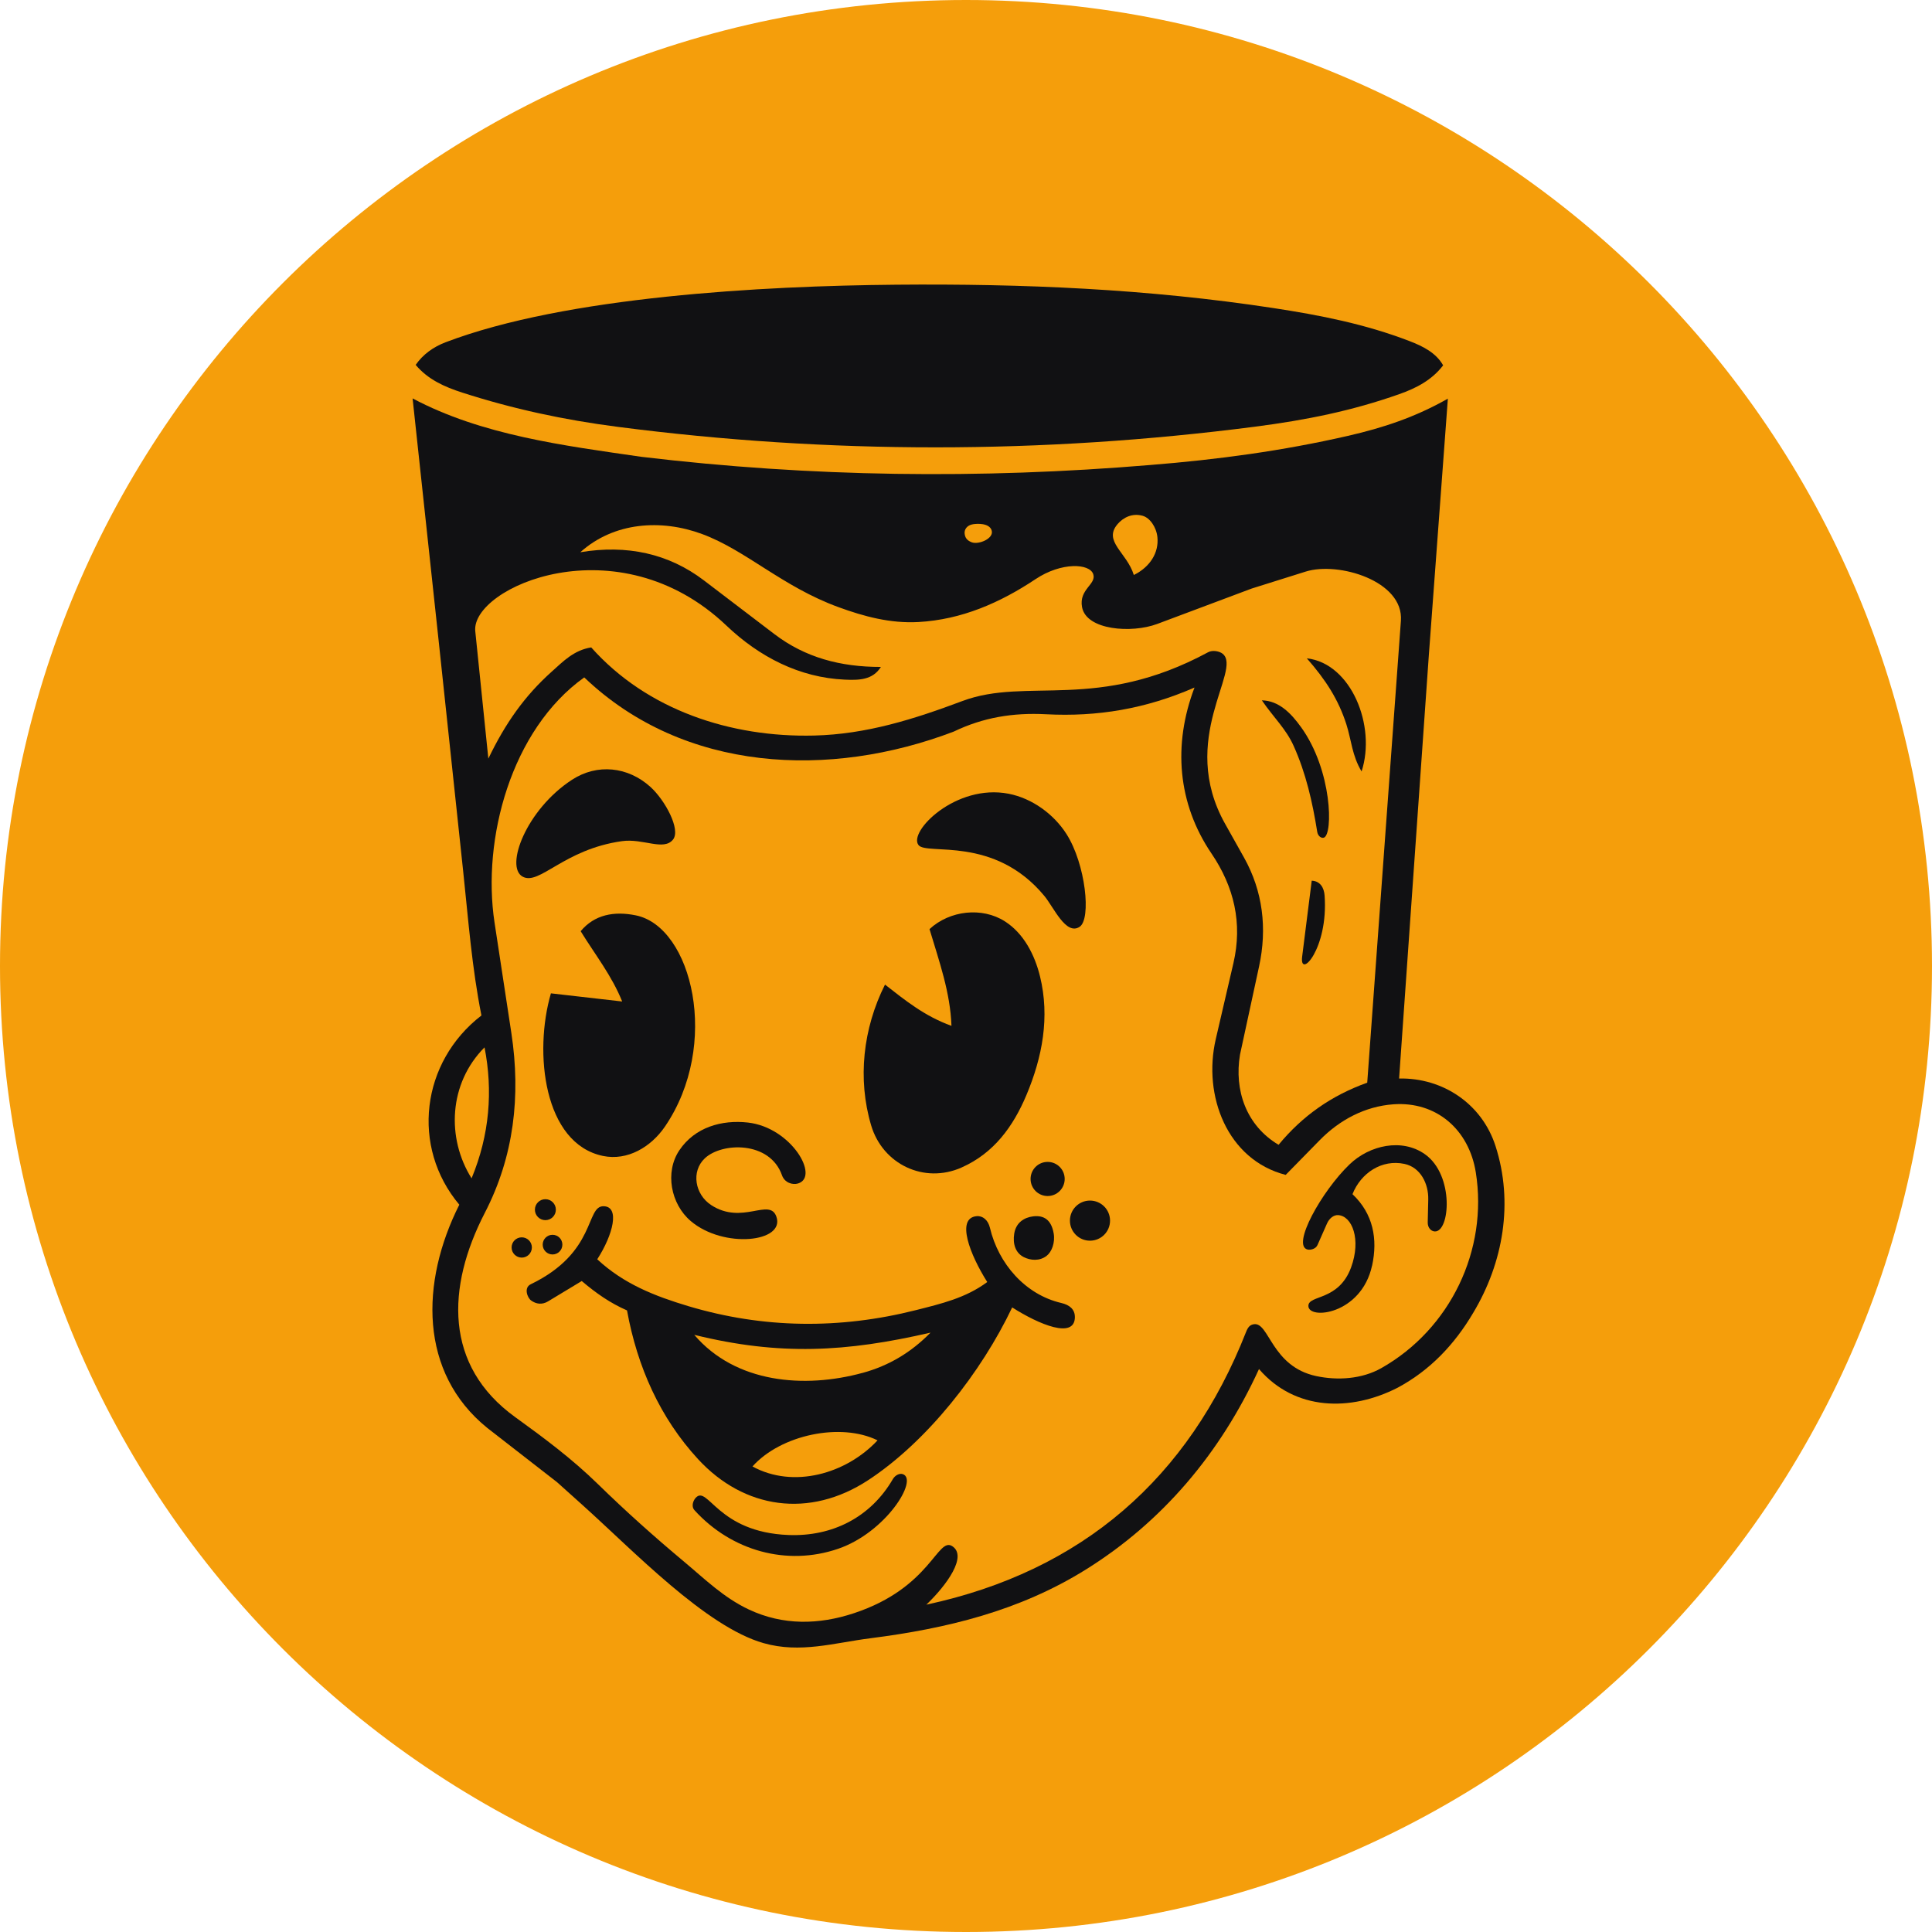
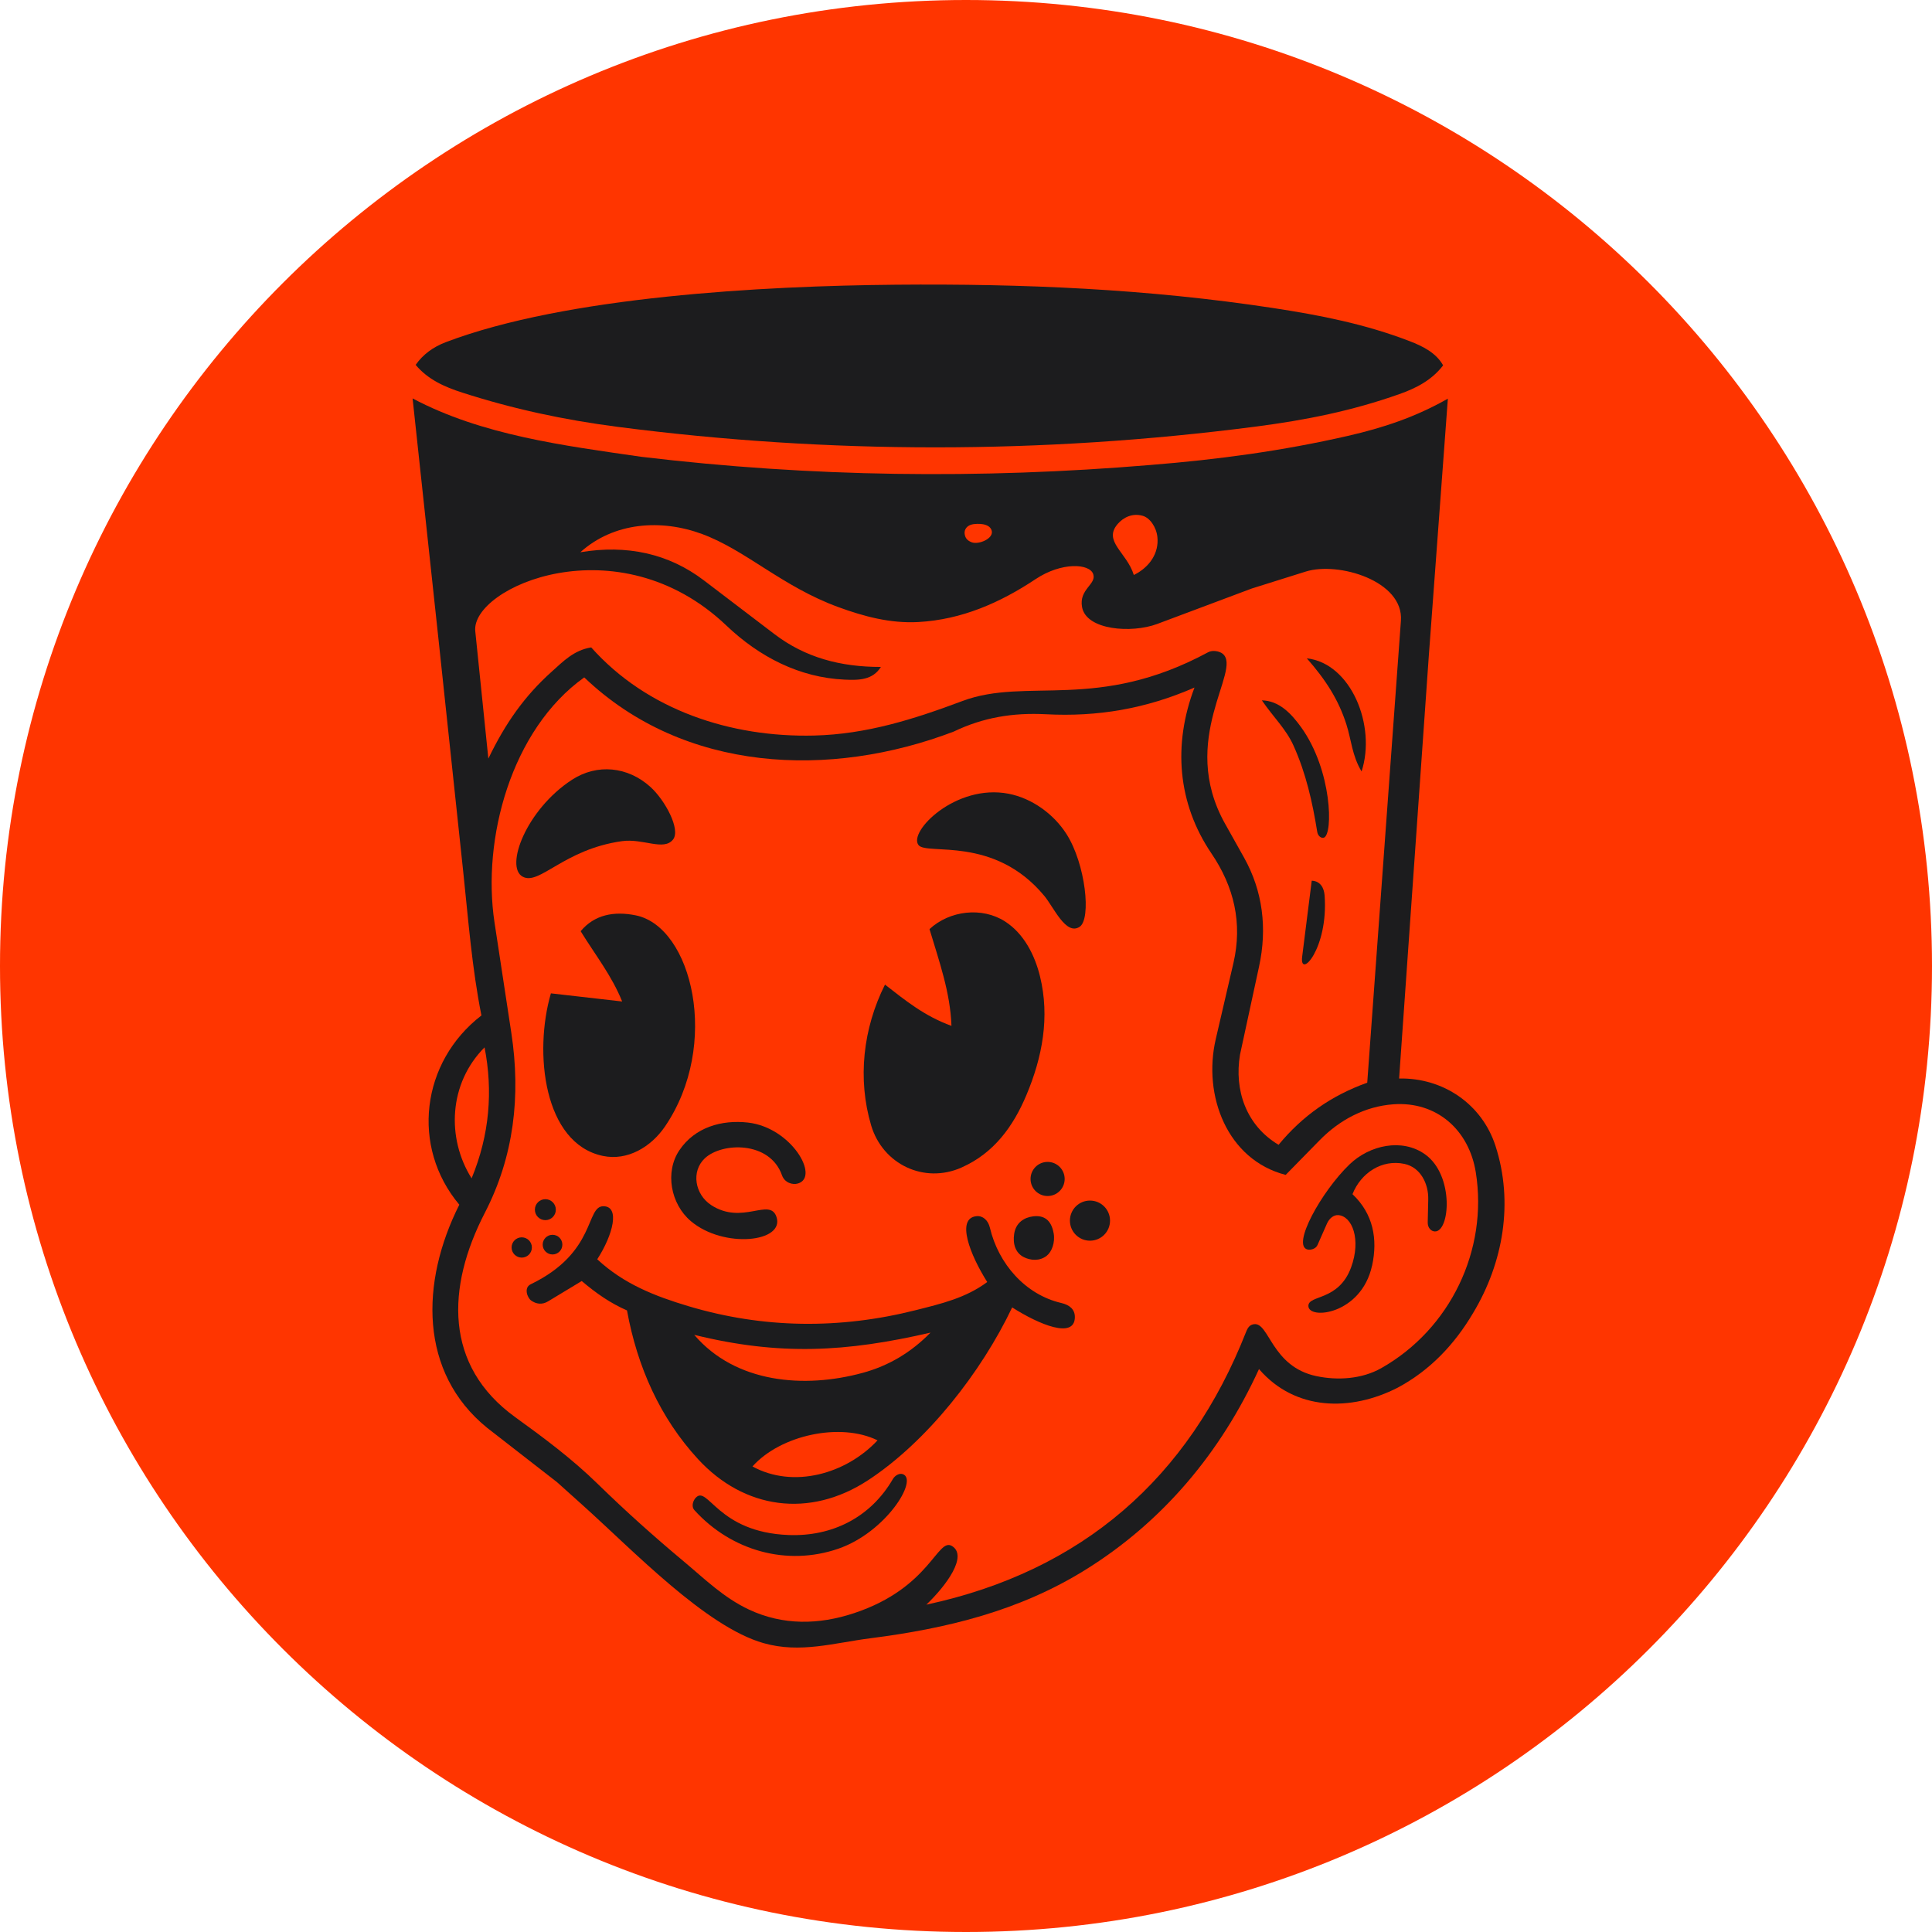
- <svg xmlns="http://www.w3.org/2000/svg" width="111" height="111" viewBox="0 0 111 111" fill="none">
-   <circle cx="55.5" cy="55.5" r="55.5" fill="#F59E0B" />
-   <path d="M48.599 95.876C45.371 96.666 42.139 96.011 39.653 93.897L34.827 89.791C32.432 87.755 30.313 85.579 27.716 83.779C25.99 82.372 24.517 80.84 23.859 78.675C22.925 75.596 23.297 72.394 24.564 69.448C22.296 65.549 22.672 60.736 26.041 57.738C25.453 54.7 25.285 51.822 24.965 48.786L23.513 34.982L22.226 22.16C22.12 21.103 22.333 20.153 23.102 19.428C24.329 18.511 25.637 17.9 27.156 17.477C36.069 14.992 57.352 13.181 77.417 17C79.333 17.365 81.07 17.92 82.736 18.812C84.141 19.565 84.799 20.899 84.685 22.485L83.875 33.717L81.974 60.624C86.061 61.378 87.812 64.97 87.96 68.887C87.972 73.145 86.063 77.204 82.76 79.88C79.872 82.253 76.038 83.021 72.781 81.067C68.516 89.192 60.826 94.33 51.821 95.394L48.603 95.879L48.599 95.876Z" fill="#F59E0B" />
-   <path d="M72.086 24.517C59.844 26.097 47.636 26.095 35.493 24.524C32.382 24.122 29.488 23.498 26.564 22.558C25.53 22.225 24.589 21.804 23.882 20.964C24.3 20.363 24.895 19.932 25.608 19.661C32.509 17.036 43.825 16.425 51.486 16.357C58.802 16.292 65.932 16.599 73.139 17.696C75.874 18.113 78.448 18.622 80.984 19.598C81.751 19.893 82.506 20.268 82.913 20.99C82.263 21.843 81.359 22.304 80.392 22.645C77.704 23.596 75.065 24.133 72.087 24.517H72.086Z" fill="#111113" />
-   <path d="M72.333 78.657C70.127 83.474 66.79 87.439 62.357 90.193C58.558 92.553 54.397 93.564 50.01 94.123C47.912 94.39 45.983 95.004 43.868 94.403C40.549 93.46 36.392 89.095 33.467 86.47L32.005 85.157L27.99 82.035C24.076 78.86 24.143 73.676 26.389 69.214C23.595 65.888 24.192 61.015 27.66 58.342C27.11 55.575 26.914 52.909 26.613 50.076L25.21 36.89L23.705 22.89C27.696 25.011 32.397 25.601 36.859 26.247C46.606 27.409 56.282 27.533 66.081 26.716C69.989 26.402 73.665 25.906 77.434 25.044C79.467 24.579 81.311 23.968 83.185 22.904L82.091 37.654L80.383 61.964C82.912 61.915 85.145 63.431 85.922 65.841C86.967 69.08 86.372 72.543 84.637 75.433C83.562 77.254 82.151 78.734 80.306 79.725C77.593 81.114 74.401 81.056 72.334 78.657H72.333Z" fill="#111113" />
-   <path d="M27.094 67.699C25.643 65.391 25.779 62.242 27.838 60.175C28.326 62.66 28.132 65.197 27.094 67.699Z" fill="#F59E0B" />
-   <path d="M65.142 33.035C64.746 31.743 63.356 31.101 64.212 30.108C64.539 29.728 65.055 29.467 65.651 29.634C66.061 29.749 66.437 30.28 66.497 30.859C66.589 31.756 66.073 32.577 65.141 33.036L65.142 33.035Z" fill="#F59E0B" />
-   <path d="M56.97 30.463C57.134 30.933 56.229 31.312 55.824 31.155C55.536 31.043 55.443 30.869 55.421 30.651C55.397 30.418 55.56 30.173 55.903 30.119C56.144 30.081 56.823 30.042 56.97 30.462V30.463Z" fill="#F59E0B" />
-   <path d="M70.388 47.335C67.655 42.459 71.389 38.498 70.249 37.563C70.067 37.413 69.67 37.334 69.411 37.473C63.048 40.907 59.017 38.881 55.294 40.276C52.519 41.316 49.784 42.187 46.772 42.26C41.985 42.376 37.172 40.796 33.967 37.196C32.973 37.353 32.357 37.998 31.695 38.591C30.136 39.988 29.032 41.558 28.057 43.585L27.306 36.265C27.048 33.751 35.483 29.99 41.738 35.944C43.633 37.748 45.94 38.931 48.527 39.047C49.335 39.083 50.134 39.08 50.61 38.318C48.279 38.321 46.255 37.773 44.497 36.435L40.44 33.344C38.413 31.801 36.011 31.281 33.341 31.728C35.273 29.992 37.986 29.81 40.34 30.683C42.864 31.617 44.951 33.705 48.167 34.88C49.653 35.424 51.159 35.825 52.761 35.738C55.25 35.601 57.465 34.627 59.5 33.271C60.984 32.283 62.61 32.365 62.812 32.993C62.999 33.578 61.978 33.851 62.167 34.881C62.41 36.206 65.011 36.401 66.489 35.847L71.916 33.813L75.018 32.839C76.891 32.251 80.653 33.373 80.487 35.662L78.552 62.203C76.508 62.937 74.843 64.096 73.458 65.773C71.593 64.662 70.902 62.633 71.242 60.595L72.339 55.52C72.81 53.344 72.557 51.205 71.473 49.27L70.389 47.336L70.388 47.335Z" fill="#F59E0B" />
-   <path d="M74.753 41.781C76.546 44.273 76.595 47.935 76.064 48.125C75.919 48.177 75.72 48.04 75.68 47.795C75.404 46.073 75.032 44.423 74.317 42.838C73.884 41.878 73.175 41.226 72.498 40.237C73.486 40.257 74.184 40.99 74.752 41.781H74.753Z" fill="#111113" />
-   <path d="M78.228 44.322C77.677 43.413 77.639 42.501 77.353 41.613C76.897 40.192 76.168 39.06 75.082 37.823C77.625 38.107 79.082 41.703 78.227 44.323L78.228 44.322Z" fill="#111113" />
-   <path d="M76.103 51.454C76.326 54.511 74.647 56.287 74.813 54.961L75.363 50.599C75.859 50.619 76.071 51.013 76.103 51.453V51.454Z" fill="#111113" />
-   <path d="M75.623 79.061C73.045 78.511 72.923 75.957 72.046 76.08C71.815 76.113 71.7 76.246 71.59 76.527C68.291 84.917 62.186 90.269 53.221 92.194C54.405 91.061 55.585 89.413 54.718 88.838C53.851 88.264 53.498 91.213 49.071 92.681C47.039 93.355 44.985 93.391 43.034 92.476C41.581 91.795 40.509 90.733 39.298 89.72C37.565 88.271 35.964 86.84 34.346 85.26C32.855 83.804 31.258 82.618 29.596 81.416C25.511 78.463 25.644 73.963 27.857 69.677C29.526 66.446 29.93 62.97 29.379 59.347L28.413 53.005C27.683 48.211 29.362 41.92 33.567 38.919C39.307 44.402 47.691 44.742 54.796 42.032C56.492 41.217 58.197 40.938 60.095 41.036C63.039 41.19 65.805 40.734 68.629 39.501C67.378 42.791 67.657 46.166 69.604 49.037C70.9 50.948 71.398 53.036 70.863 55.341L69.851 59.697C69.094 62.955 70.513 66.642 73.868 67.501L75.821 65.508C76.966 64.339 78.427 63.563 80.055 63.446C82.534 63.268 84.399 64.907 84.79 67.358C85.502 71.812 83.331 76.355 79.364 78.602C78.242 79.238 76.838 79.32 75.624 79.061H75.623Z" fill="#F59E0B" />
-   <path d="M55.246 67.078C53.092 68.032 50.716 66.89 50.052 64.662C49.258 61.995 49.581 59.087 50.846 56.568C52.033 57.493 53.122 58.38 54.665 58.939C54.598 57.02 53.965 55.253 53.404 53.38C54.564 52.306 56.42 52.096 57.734 52.935C58.824 53.632 59.45 54.865 59.752 56.096C60.325 58.434 59.888 60.74 58.968 62.923C58.219 64.7 57.115 66.249 55.245 67.077L55.246 67.078Z" fill="#111113" />
-   <path d="M34.639 66.412C31.236 65.701 30.659 60.475 31.652 57.071L35.746 57.539C35.151 56.055 34.21 54.878 33.361 53.5C34.151 52.553 35.272 52.333 36.533 52.591C39.769 53.253 41.406 60.029 38.206 64.722C37.403 65.9 36.05 66.707 34.639 66.412Z" fill="#111113" />
-   <path d="M62.022 53.253C61.238 53.755 60.545 52.132 60.002 51.475C57.116 47.986 53.258 49.153 52.775 48.556C52.16 47.794 54.911 45.012 57.948 45.603C59.297 45.865 60.541 46.771 61.272 47.916C62.367 49.628 62.715 52.81 62.022 53.253Z" fill="#111113" />
-   <path d="M38.667 48.236C38.133 48.907 36.948 48.156 35.734 48.327C32.385 48.796 30.988 50.897 30.025 50.365C28.996 49.796 30.237 46.508 32.864 44.8C34.313 43.857 36.078 44.041 37.373 45.214C38.205 45.969 39.127 47.66 38.667 48.237V48.236Z" fill="#111113" />
-   <path d="M40.855 69.233C42.645 70.403 44.207 68.797 44.603 69.893C45.139 71.372 41.578 71.759 39.688 70.156C38.534 69.177 38.187 67.34 39.033 66.085C39.925 64.761 41.463 64.326 42.97 64.494C45.463 64.774 47.111 67.617 45.847 67.996C45.534 68.089 45.08 67.955 44.928 67.523C44.233 65.544 41.477 65.621 40.493 66.55C39.695 67.304 39.926 68.625 40.856 69.232L40.855 69.233Z" fill="#111113" />
-   <path d="M78.829 72.715C78.215 75.538 75.158 75.849 75.171 75.023C75.182 74.383 76.913 74.759 77.626 72.814C78.211 71.217 77.691 69.861 76.879 69.812C76.623 69.797 76.369 70.003 76.241 70.295L75.694 71.532C75.591 71.766 75.282 71.826 75.129 71.791C74.178 71.574 75.942 68.425 77.538 66.896C78.692 65.789 80.549 65.38 81.871 66.317C83.571 67.523 83.305 70.808 82.426 70.75C82.207 70.736 82.021 70.527 82.028 70.227L82.058 68.913C82.078 68.016 81.619 67.068 80.69 66.87C79.397 66.594 78.192 67.382 77.705 68.609C78.897 69.735 79.164 71.187 78.832 72.715H78.829Z" fill="#111113" />
-   <path d="M39.908 86.775C39.675 86.519 39.86 86.169 39.976 86.048C40.678 85.313 41.223 88.037 45.312 88.192C47.815 88.286 50.019 87.181 51.299 84.977C51.421 84.769 51.673 84.626 51.872 84.695C52.781 85.011 50.894 88.041 48.159 88.981C45.202 89.997 42.025 89.096 39.909 86.776L39.908 86.775Z" fill="#111113" />
-   <path d="M60.537 70.856C60.63 71.39 60.43 71.923 60.131 72.154C59.728 72.466 59.207 72.419 58.825 72.228C58.339 71.985 58.179 71.463 58.27 70.883C58.369 70.245 58.838 69.945 59.365 69.883C59.981 69.81 60.403 70.09 60.536 70.856H60.537Z" fill="#111113" />
-   <path d="M62.623 71.282C63.26 71.282 63.776 70.766 63.776 70.129C63.776 69.493 63.26 68.977 62.623 68.977C61.986 68.977 61.471 69.493 61.471 70.129C61.471 70.766 61.986 71.282 62.623 71.282Z" fill="#111113" />
-   <path d="M60.19 68.716C60.732 68.716 61.17 68.277 61.17 67.736C61.17 67.194 60.732 66.755 60.19 66.755C59.649 66.755 59.21 67.194 59.21 67.736C59.21 68.277 59.649 68.716 60.19 68.716Z" fill="#111113" />
-   <path d="M31.334 70.102C31.667 70.102 31.936 69.832 31.936 69.5C31.936 69.167 31.667 68.898 31.334 68.898C31.002 68.898 30.732 69.167 30.732 69.5C30.732 69.832 31.002 70.102 31.334 70.102Z" fill="#111113" />
-   <path d="M29.976 72.254C30.297 72.254 30.558 71.993 30.558 71.671C30.558 71.349 30.297 71.089 29.976 71.089C29.654 71.089 29.393 71.349 29.393 71.671C29.393 71.993 29.654 72.254 29.976 72.254Z" fill="#111113" />
-   <path d="M31.745 72.073C32.057 72.073 32.31 71.82 32.31 71.508C32.31 71.196 32.057 70.943 31.745 70.943C31.433 70.943 31.18 71.196 31.18 71.508C31.18 71.82 31.433 72.073 31.745 72.073Z" fill="#111113" />
-   <path d="M61.756 75.674C61.741 76.951 59.706 76.103 58.153 75.116C56.389 78.828 53.275 82.811 49.888 85.035C46.501 87.259 42.741 86.693 40.109 83.836C37.925 81.467 36.616 78.537 36.024 75.288C35.055 74.864 34.258 74.307 33.423 73.599L31.489 74.767C31.146 74.975 30.806 74.927 30.514 74.717C30.3 74.563 30.078 73.986 30.493 73.785C34.289 71.955 33.632 69.282 34.679 69.302C35.626 69.319 35.229 70.933 34.314 72.35C35.837 73.768 37.624 74.466 39.549 75.043C43.858 76.332 48.247 76.377 52.62 75.272C54.081 74.902 55.484 74.576 56.721 73.657C55.73 72.092 54.911 69.988 56.108 69.873C56.464 69.839 56.771 70.099 56.875 70.541C57.361 72.599 58.901 74.38 60.975 74.861C61.452 74.972 61.76 75.227 61.755 75.677L61.756 75.674Z" fill="#111113" />
-   <path d="M49.557 78.877C46.207 79.79 42.26 79.468 39.888 76.691C44.794 77.898 48.613 77.682 53.462 76.564C52.358 77.69 51.082 78.462 49.559 78.878L49.557 78.877Z" fill="#F59E0B" />
-   <path d="M50.418 82.753C48.608 84.688 45.578 85.538 43.232 84.253C44.863 82.431 48.305 81.71 50.418 82.753Z" fill="#F59E0B" />
+ <svg xmlns="http://www.w3.org/2000/svg" width="160" height="160" viewBox="0 0 160 160" fill="none">
+   <circle cx="80" cy="80" r="80" fill="#FF3500" />
+   <path d="M70.053 138.2C65.4 139.339 60.74 138.394 57.158 135.347L50.201 129.429C46.749 126.494 43.694 123.358 39.951 120.763C37.463 118.735 35.339 116.527 34.392 113.405C33.045 108.967 33.581 104.353 35.407 100.105C32.139 94.486 32.681 87.548 37.537 83.227C36.69 78.848 36.447 74.698 35.986 70.323L33.892 50.424L32.037 31.943C31.884 30.419 32.192 29.05 33.3 28.004C35.07 26.683 36.955 25.802 39.144 25.192C51.992 21.611 82.669 19 111.593 24.505C114.355 25.031 116.857 25.83 119.259 27.117C121.285 28.203 122.233 30.125 122.068 32.411L120.901 48.601L118.16 87.386C124.053 88.473 126.576 93.65 126.789 99.297C126.807 105.435 124.056 111.284 119.295 115.142C115.131 118.563 109.604 119.671 104.91 116.854C98.763 128.565 87.677 135.972 74.697 137.504L70.059 138.203L70.053 138.2Z" fill="#FF3500" />
+   <path d="M103.907 35.34C86.261 37.618 68.664 37.615 51.16 35.351C46.676 34.77 42.505 33.871 38.29 32.516C36.799 32.037 35.442 31.43 34.423 30.218C35.026 29.352 35.884 28.731 36.911 28.34C46.858 24.557 63.17 23.676 74.213 23.578C84.759 23.485 95.036 23.926 105.424 25.508C109.366 26.109 113.077 26.843 116.732 28.25C117.838 28.675 118.927 29.216 119.513 30.257C118.576 31.486 117.273 32.151 115.879 32.642C112.005 34.012 108.201 34.787 103.908 35.34H103.907Z" fill="#1C1C1E" />
+   <path d="M104.264 113.38C101.085 120.322 96.275 126.038 89.885 130.008C84.409 133.41 78.411 134.867 72.087 135.673C69.063 136.058 66.281 136.943 63.234 136.077C58.449 134.717 52.458 128.425 48.242 124.642L46.133 122.749L40.346 118.249C34.704 113.672 34.802 106.199 38.039 99.768C34.011 94.974 34.871 87.949 39.87 84.096C39.078 80.108 38.795 76.265 38.361 72.181L36.339 53.174L34.169 32.995C39.922 36.051 46.699 36.903 53.13 37.833C67.18 39.509 81.127 39.687 95.253 38.509C100.886 38.056 106.185 37.343 111.618 36.1C114.547 35.429 117.205 34.548 119.906 33.016L118.331 54.276L115.868 89.317C119.514 89.246 122.732 91.432 123.853 94.906C125.359 99.575 124.501 104.566 122 108.731C120.45 111.357 118.416 113.491 115.757 114.918C111.846 116.921 107.245 116.838 104.265 113.38H104.264Z" fill="#1C1C1E" />
+   <path d="M39.056 97.585C36.964 94.257 37.16 89.719 40.128 86.739C40.832 90.321 40.552 93.977 39.056 97.585Z" fill="#FF3500" />
+   <path d="M93.898 47.617C93.328 45.756 91.324 44.83 92.558 43.398C93.029 42.85 93.774 42.474 94.633 42.716C95.224 42.882 95.766 43.647 95.851 44.481C95.985 45.775 95.24 46.958 93.897 47.619L93.898 47.617Z" fill="#FF3500" />
+   <path d="M82.118 43.911C82.355 44.588 81.051 45.135 80.467 44.908C80.051 44.747 79.918 44.496 79.885 44.181C79.851 43.846 80.087 43.492 80.58 43.415C80.928 43.361 81.907 43.304 82.118 43.91V43.911Z" fill="#FF3500" />
+   <path d="M101.461 68.23C97.522 61.202 102.903 55.493 101.261 54.144C100.998 53.928 100.426 53.814 100.053 54.016C90.88 58.965 85.071 56.044 79.704 58.055C75.703 59.555 71.761 60.81 67.419 60.915C60.52 61.082 53.582 58.805 48.962 53.616C47.53 53.842 46.641 54.772 45.688 55.627C43.44 57.641 41.848 59.903 40.443 62.825L39.36 52.274C38.988 48.65 51.148 43.229 60.163 51.81C62.895 54.411 66.22 56.117 69.95 56.284C71.114 56.336 72.266 56.332 72.952 55.233C69.592 55.237 66.674 54.448 64.141 52.518L58.293 48.064C55.371 45.84 51.909 45.09 48.06 45.735C50.844 43.232 54.755 42.97 58.149 44.227C61.786 45.575 64.795 48.584 69.43 50.278C71.573 51.061 73.744 51.64 76.053 51.514C79.641 51.317 82.833 49.912 85.767 47.959C87.905 46.534 90.249 46.653 90.54 47.557C90.811 48.4 89.339 48.794 89.611 50.279C89.961 52.188 93.71 52.469 95.841 51.671L103.663 48.739L108.135 47.335C110.835 46.488 116.258 48.105 116.018 51.405L113.229 89.663C110.282 90.72 107.882 92.39 105.886 94.808C103.198 93.206 102.201 90.282 102.692 87.344L104.273 80.03C104.951 76.892 104.587 73.809 103.025 71.02L101.463 68.232L101.461 68.23Z" fill="#FF3500" />
+   <path d="M107.752 60.224C110.336 63.817 110.407 69.096 109.642 69.37C109.433 69.444 109.145 69.247 109.088 68.893C108.689 66.411 108.153 64.033 107.123 61.748C106.499 60.365 105.477 59.424 104.502 58C105.925 58.028 106.932 59.085 107.751 60.224H107.752Z" fill="#1C1C1E" />
+   <path d="M112.76 63.888C111.967 62.578 111.912 61.263 111.5 59.983C110.843 57.935 109.791 56.303 108.226 54.52C111.891 54.929 113.992 60.112 112.759 63.89L112.76 63.888Z" fill="#1C1C1E" />
+   <path d="M109.699 74.168C110.02 78.575 107.6 81.134 107.84 79.224L108.632 72.936C109.348 72.964 109.653 73.533 109.699 74.166V74.168Z" fill="#1C1C1E" />
+   <path d="M109.004 113.962C105.289 113.17 105.113 109.487 103.85 109.664C103.516 109.712 103.351 109.904 103.192 110.309C98.437 122.403 89.636 130.118 76.715 132.892C78.42 131.258 80.122 128.883 78.872 128.055C77.622 127.227 77.113 131.479 70.732 133.594C67.803 134.565 64.843 134.617 62.03 133.299C59.935 132.317 58.39 130.786 56.645 129.326C54.146 127.238 51.839 125.175 49.507 122.897C47.358 120.799 45.055 119.089 42.659 117.356C36.771 113.1 36.964 106.614 40.154 100.436C42.559 95.778 43.142 90.767 42.347 85.546L40.955 76.403C39.902 69.493 42.323 60.425 48.384 56.099C56.658 64.002 68.743 64.493 78.985 60.586C81.43 59.412 83.886 59.009 86.623 59.151C90.865 59.373 94.853 58.716 98.924 56.939C97.121 61.68 97.523 66.545 100.33 70.684C102.197 73.438 102.915 76.449 102.144 79.77L100.685 86.049C99.594 90.745 101.639 96.06 106.475 97.299L109.29 94.427C110.941 92.741 113.047 91.622 115.394 91.453C118.968 91.197 121.655 93.56 122.22 97.092C123.246 103.513 120.115 110.061 114.398 113.3C112.781 114.217 110.756 114.335 109.006 113.962H109.004Z" fill="#FF3500" />
+   <path d="M79.633 96.689C76.529 98.065 73.104 96.418 72.147 93.207C71.003 89.362 71.468 85.171 73.291 81.54C75.002 82.873 76.572 84.152 78.796 84.958C78.7 82.191 77.786 79.644 76.978 76.945C78.651 75.396 81.326 75.094 83.22 76.303C84.791 77.308 85.694 79.085 86.129 80.86C86.954 84.229 86.325 87.553 84.998 90.7C83.919 93.261 82.328 95.494 79.632 96.687L79.633 96.689Z" fill="#1C1C1E" />
+   <path d="M49.929 95.729C45.023 94.704 44.192 87.171 45.623 82.265L51.524 82.939C50.666 80.801 49.31 79.104 48.087 77.118C49.225 75.753 50.841 75.436 52.658 75.807C57.323 76.761 59.683 86.529 55.07 93.293C53.912 94.992 51.962 96.154 49.929 95.729Z" fill="#1C1C1E" />
+   <path d="M89.401 76.761C88.272 77.485 87.272 75.145 86.49 74.199C82.329 69.169 76.768 70.851 76.072 69.99C75.185 68.893 79.151 64.883 83.528 65.734C85.473 66.112 87.266 67.418 88.32 69.068C89.899 71.537 90.4 76.123 89.401 76.761Z" fill="#1C1C1E" />
+   <path d="M55.735 69.53C54.965 70.497 53.256 69.415 51.508 69.661C46.68 70.337 44.666 73.366 43.278 72.599C41.795 71.778 43.583 67.04 47.37 64.577C49.459 63.218 52.004 63.483 53.869 65.174C55.069 66.262 56.397 68.7 55.735 69.532V69.53Z" fill="#1C1C1E" />
+   <path d="M58.889 99.796C61.47 101.481 63.721 99.167 64.293 100.747C65.064 102.879 59.932 103.436 57.209 101.126C55.544 99.715 55.044 97.067 56.264 95.257C57.549 93.35 59.766 92.722 61.938 92.965C65.532 93.368 67.908 97.466 66.086 98.011C65.635 98.146 64.98 97.954 64.761 97.33C63.758 94.478 59.787 94.589 58.368 95.928C57.217 97.015 57.551 98.919 58.891 99.794L58.889 99.796Z" fill="#1C1C1E" />
+   <path d="M113.627 104.814C112.743 108.883 108.336 109.332 108.355 108.141C108.37 107.219 110.865 107.761 111.893 104.957C112.737 102.655 111.988 100.7 110.816 100.63C110.447 100.608 110.082 100.906 109.897 101.326L109.109 103.109C108.959 103.447 108.515 103.533 108.294 103.482C106.923 103.17 109.466 98.631 111.767 96.426C113.43 94.831 116.107 94.242 118.012 95.593C120.462 97.331 120.079 102.065 118.813 101.982C118.496 101.962 118.228 101.661 118.238 101.229L118.281 99.335C118.311 98.042 117.649 96.675 116.31 96.389C114.446 95.991 112.709 97.127 112.007 98.896C113.726 100.519 114.11 102.612 113.631 104.814H113.627Z" fill="#1C1C1E" />
+   <path d="M57.523 125.081C57.187 124.713 57.454 124.208 57.621 124.033C58.633 122.974 59.419 126.9 65.313 127.124C68.92 127.26 72.098 125.666 73.943 122.49C74.118 122.189 74.482 121.983 74.768 122.083C76.079 122.539 73.358 126.906 69.416 128.261C65.154 129.725 60.574 128.427 57.525 125.083L57.523 125.081Z" fill="#1C1C1E" />
+   <path d="M87.26 102.134C87.394 102.904 87.106 103.673 86.675 104.006C86.094 104.456 85.342 104.388 84.792 104.113C84.091 103.762 83.861 103.009 83.991 102.174C84.135 101.255 84.81 100.822 85.57 100.732C86.458 100.627 87.066 101.031 87.258 102.134H87.26Z" fill="#1C1C1E" />
+   <path d="M90.267 102.749C91.185 102.749 91.928 102.005 91.928 101.087C91.928 100.169 91.185 99.426 90.267 99.426C89.349 99.426 88.606 100.169 88.606 101.087C88.606 102.005 89.349 102.749 90.267 102.749Z" fill="#1C1C1E" />
+   <path d="M86.758 99.049C87.539 99.049 88.171 98.417 88.171 97.637C88.171 96.856 87.539 96.224 86.758 96.224C85.978 96.224 85.346 96.856 85.346 97.637C85.346 98.417 85.978 99.049 86.758 99.049Z" fill="#1C1C1E" />
+   <path d="M45.165 101.048C45.644 101.048 46.032 100.659 46.032 100.18C46.032 99.701 45.644 99.312 45.165 99.312C44.685 99.312 44.297 99.701 44.297 100.18C44.297 100.659 44.685 101.048 45.165 101.048Z" fill="#1C1C1E" />
+   <path d="M43.208 104.15C43.672 104.15 44.048 103.774 44.048 103.31C44.048 102.846 43.672 102.47 43.208 102.47C42.744 102.47 42.368 102.846 42.368 103.31C42.368 103.774 42.744 104.15 43.208 104.15Z" fill="#1C1C1E" />
+   <path d="M45.758 103.889C46.208 103.889 46.572 103.524 46.572 103.075C46.572 102.625 46.208 102.26 45.758 102.26C45.308 102.26 44.943 102.625 44.943 103.075C44.943 103.524 45.308 103.889 45.758 103.889Z" fill="#1C1C1E" />
+   <path d="M89.016 109.08C88.996 110.92 86.062 109.698 83.823 108.275C81.28 113.625 76.792 119.366 71.91 122.573C67.027 125.779 61.607 124.963 57.813 120.844C54.667 117.43 52.779 113.206 51.925 108.524C50.529 107.912 49.38 107.109 48.176 106.089L45.389 107.773C44.894 108.072 44.404 108.002 43.984 107.7C43.674 107.478 43.354 106.646 43.953 106.357C49.424 103.718 48.478 99.867 49.987 99.895C51.352 99.92 50.779 102.246 49.461 104.288C51.656 106.332 54.233 107.339 57.006 108.17C63.218 110.028 69.545 110.093 75.847 108.5C77.953 107.967 79.976 107.497 81.759 106.172C80.331 103.917 79.15 100.884 80.876 100.718C81.388 100.669 81.831 101.044 81.981 101.681C82.681 104.647 84.901 107.215 87.891 107.908C88.578 108.068 89.022 108.435 89.015 109.083L89.016 109.08Z" fill="#1C1C1E" />
+   <path d="M71.432 113.697C66.603 115.013 60.913 114.548 57.494 110.546C64.565 112.286 70.071 111.975 77.061 110.362C75.469 111.985 73.629 113.099 71.433 113.698L71.432 113.697Z" fill="#FF3500" />
+   <path d="M72.674 119.283C70.066 122.073 65.697 123.298 62.316 121.445C64.667 118.82 69.629 117.78 72.674 119.283Z" fill="#FF3500" />
</svg>
